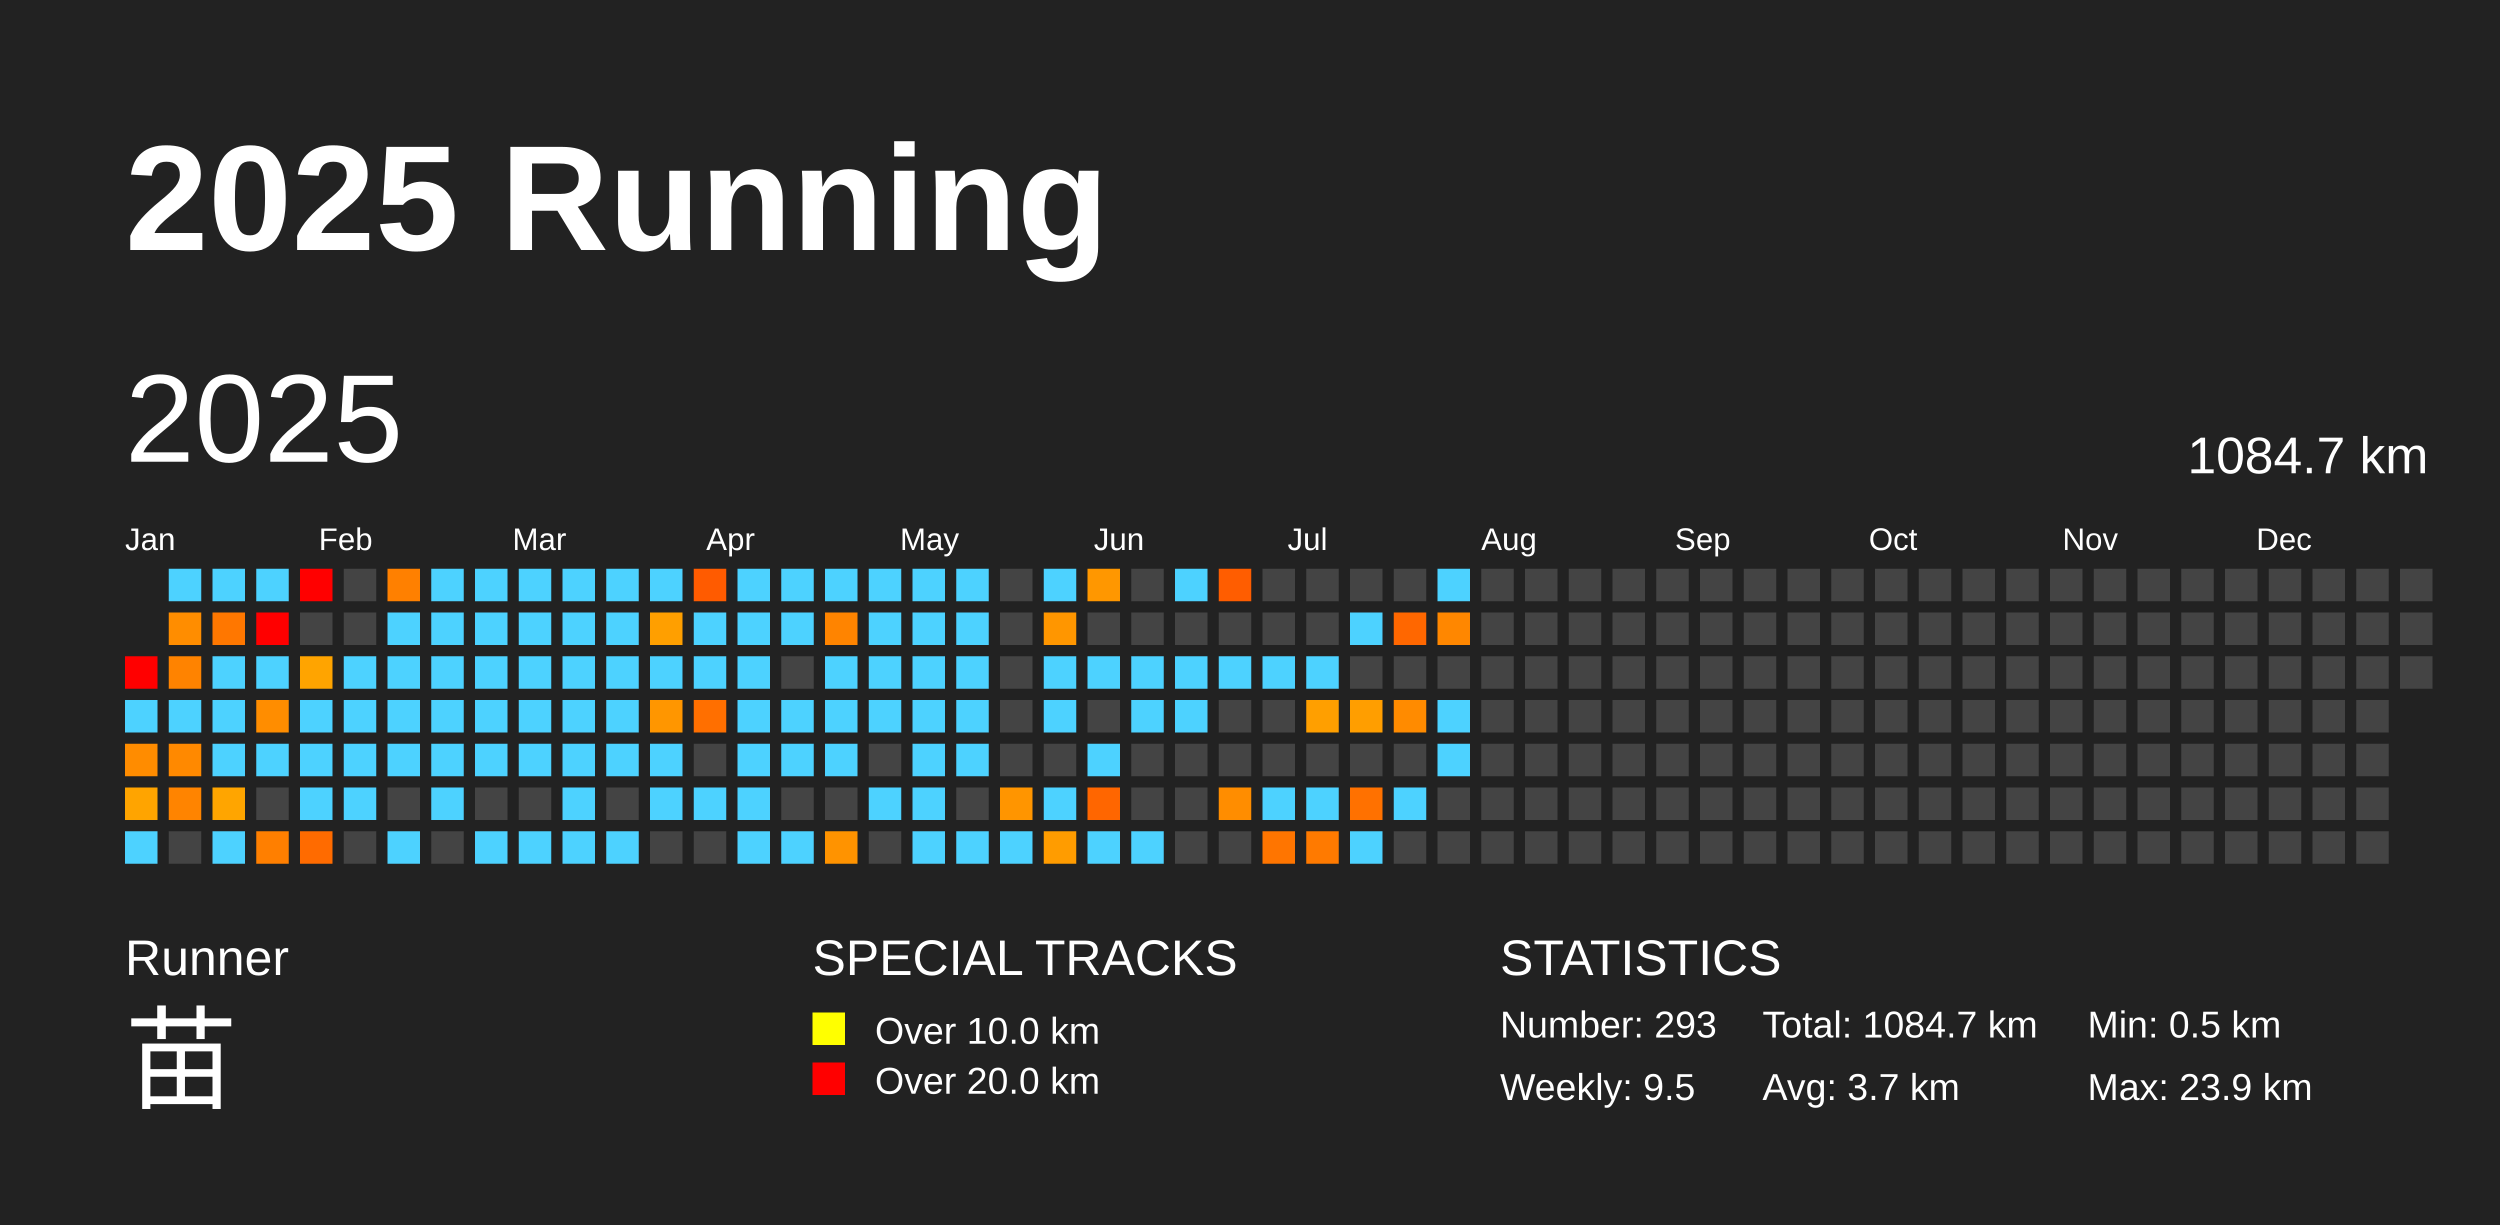
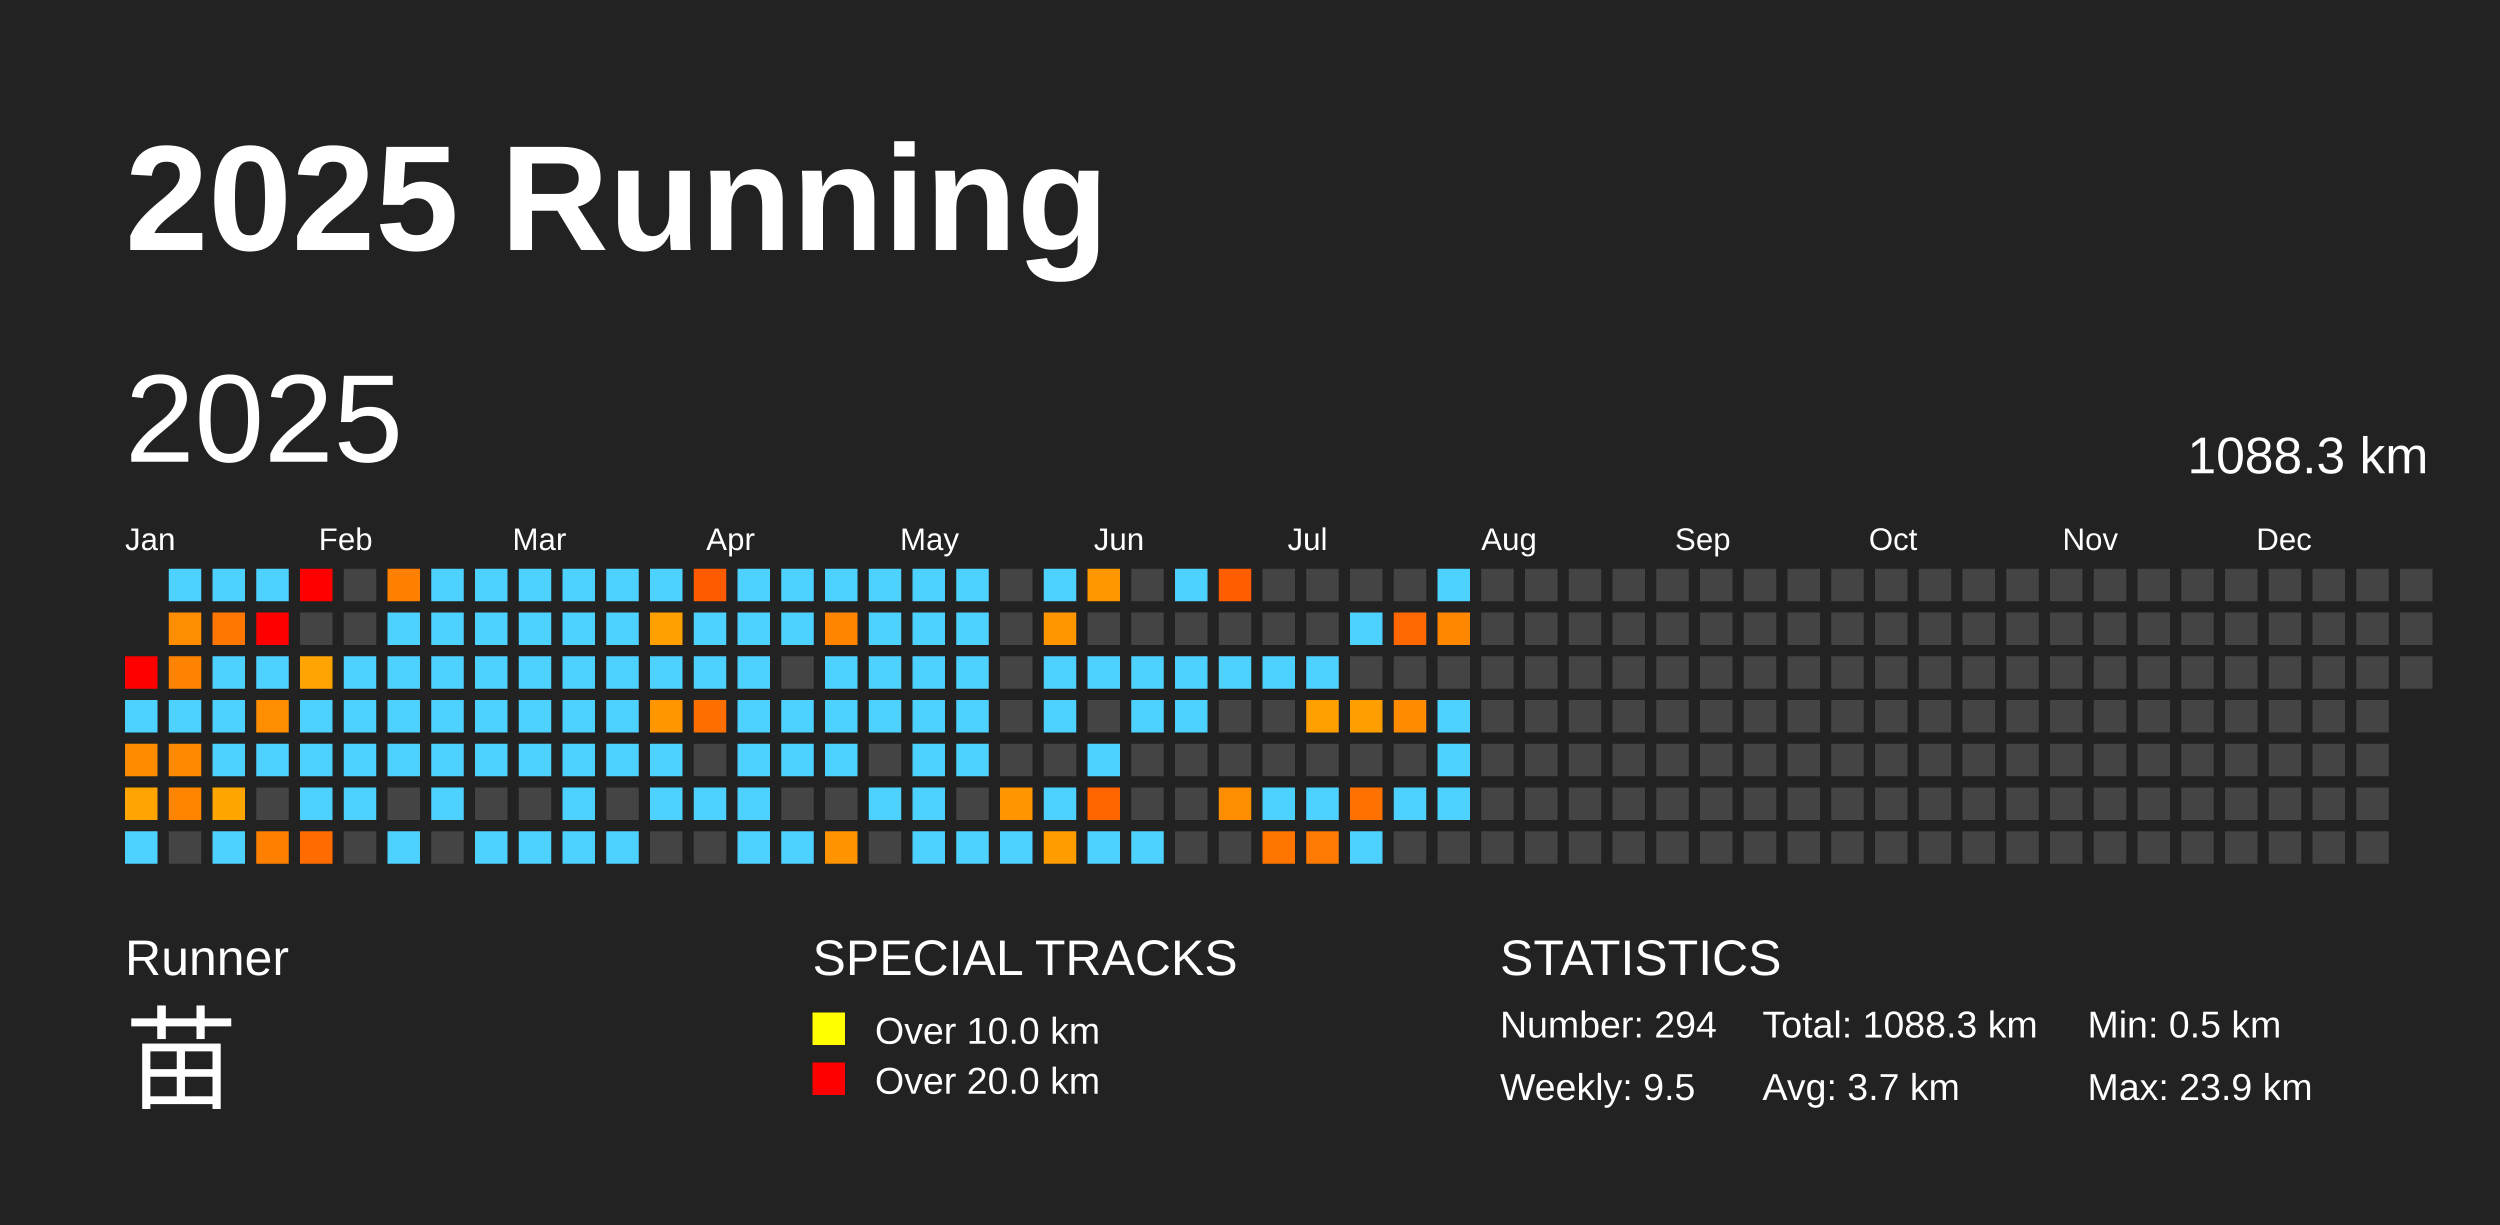
<svg xmlns="http://www.w3.org/2000/svg" baseProfile="full" height="98mm" version="1.1" viewBox="0,0,200,98" width="200mm">
  <defs />
  <rect fill="#222222" height="98" width="200" x="0" y="0" />
  <text fill="#FFFFFF" style="font-size:12px; font-family:Arial; font-weight:bold;" x="10" y="20">2025 Running</text>
  <text fill="#FFFFFF" style="font-size:4px; font-family:Arial" x="10" y="78">Runner</text>
  <text fill="#FFFFFF" style="font-size:9px; font-family:Arial" x="10" y="88">苗</text>
  <text fill="#FFFFFF" style="font-size:4px; font-family:Arial" x="65" y="78">SPECIAL TRACKS</text>
  <rect fill="yellow" height="2.6" width="2.6" x="65" y="81" />
  <text fill="#FFFFFF" style="font-size:3px; font-family:Arial" x="70" y="83.5">Over 10.0 km</text>
  <rect fill="red" height="2.6" width="2.6" x="65" y="85" />
  <text fill="#FFFFFF" style="font-size:3px; font-family:Arial" x="70" y="87.5">Over 20.0 km</text>
  <text fill="#FFFFFF" style="font-size:4px; font-family:Arial" x="120" y="78">STATISTICS</text>
-   <text fill="#FFFFFF" style="font-size:3px; font-family:Arial" x="120" y="83">Number: 293</text>
+   <text fill="#FFFFFF" style="font-size:3px; font-family:Arial" x="120" y="83">Number: 294</text>
  <text fill="#FFFFFF" style="font-size:3px; font-family:Arial" x="120" y="88">Weekly: 9.5</text>
-   <text fill="#FFFFFF" style="font-size:3px; font-family:Arial" x="141" y="83">Total: 1084.7 km</text>
+   <text fill="#FFFFFF" style="font-size:3px; font-family:Arial" x="141" y="83">Total: 1088.3 km</text>
  <text fill="#FFFFFF" style="font-size:3px; font-family:Arial" x="141" y="88">Avg: 3.7 km</text>
  <text fill="#FFFFFF" style="font-size:3px; font-family:Arial" x="167" y="83">Min: 0.5 km</text>
  <text fill="#FFFFFF" style="font-size:3px; font-family:Arial" x="167" y="88">Max: 23.9 km</text>
  <text dominant-baseline="hanging" fill="#FFFFFF" style="font-size:10.0px; font-family:Arial;" x="10" y="30">2025</text>
-   <text dominant-baseline="hanging" fill="#FFFFFF" style="font-size:4.125px; font-family:Arial;" x="175" y="35">1084.7 km</text>
+   <text dominant-baseline="hanging" fill="#FFFFFF" style="font-size:4.125px; font-family:Arial;" x="175" y="35">1088.3 km</text>
  <text fill="#FFFFFF" style="font-size:2.5px; font-family:Arial" x="10.0" y="44">Jan</text>
  <text fill="#FFFFFF" style="font-size:2.5px; font-family:Arial" x="25.5" y="44">Feb</text>
  <text fill="#FFFFFF" style="font-size:2.5px; font-family:Arial" x="41.0" y="44">Mar</text>
  <text fill="#FFFFFF" style="font-size:2.5px; font-family:Arial" x="56.5" y="44">Apr</text>
  <text fill="#FFFFFF" style="font-size:2.5px; font-family:Arial" x="72.0" y="44">May</text>
  <text fill="#FFFFFF" style="font-size:2.5px; font-family:Arial" x="87.5" y="44">Jun</text>
  <text fill="#FFFFFF" style="font-size:2.5px; font-family:Arial" x="103.0" y="44">Jul</text>
  <text fill="#FFFFFF" style="font-size:2.5px; font-family:Arial" x="118.5" y="44">Aug</text>
  <text fill="#FFFFFF" style="font-size:2.5px; font-family:Arial" x="134.0" y="44">Sep</text>
  <text fill="#FFFFFF" style="font-size:2.5px; font-family:Arial" x="149.5" y="44">Oct</text>
  <text fill="#FFFFFF" style="font-size:2.5px; font-family:Arial" x="165.0" y="44">Nov</text>
  <text fill="#FFFFFF" style="font-size:2.5px; font-family:Arial" x="180.5" y="44">Dec</text>
  <rect fill="red" height="2.6" width="2.6" x="10.0" y="52.5" />
  <rect fill="#4dd2ff" height="2.6" width="2.6" x="10.0" y="56.0" />
  <rect fill="#ff8c00" height="2.6" width="2.6" x="10.0" y="59.5" />
  <rect fill="#ffa400" height="2.6" width="2.6" x="10.0" y="63.0" />
  <rect fill="#4dd2ff" height="2.6" width="2.6" x="10.0" y="66.5" />
  <rect fill="#4dd2ff" height="2.6" width="2.6" x="13.5" y="45.5" />
  <rect fill="#ff8d00" height="2.6" width="2.6" x="13.5" y="49.0" />
  <rect fill="#ff8300" height="2.6" width="2.6" x="13.5" y="52.5" />
  <rect fill="#4dd2ff" height="2.6" width="2.6" x="13.5" y="56.0" />
  <rect fill="#ff8900" height="2.6" width="2.6" x="13.5" y="59.5" />
  <rect fill="#ff8400" height="2.6" width="2.6" x="13.5" y="63.0" />
  <rect fill="#444444" height="2.6" width="2.6" x="13.5" y="66.5" />
  <rect fill="#4dd2ff" height="2.6" width="2.6" x="17.0" y="45.5" />
  <rect fill="#ff7700" height="2.6" width="2.6" x="17.0" y="49.0" />
  <rect fill="#4dd2ff" height="2.6" width="2.6" x="17.0" y="52.5" />
  <rect fill="#4dd2ff" height="2.6" width="2.6" x="17.0" y="56.0" />
  <rect fill="#4dd2ff" height="2.6" width="2.6" x="17.0" y="59.5" />
  <rect fill="#ffa500" height="2.6" width="2.6" x="17.0" y="63.0" />
  <rect fill="#4dd2ff" height="2.6" width="2.6" x="17.0" y="66.5" />
  <rect fill="#4dd2ff" height="2.6" width="2.6" x="20.5" y="45.5" />
  <rect fill="red" height="2.6" width="2.6" x="20.5" y="49.0" />
  <rect fill="#4dd2ff" height="2.6" width="2.6" x="20.5" y="52.5" />
  <rect fill="#ff8d00" height="2.6" width="2.6" x="20.5" y="56.0" />
  <rect fill="#4dd2ff" height="2.6" width="2.6" x="20.5" y="59.5" />
  <rect fill="#444444" height="2.6" width="2.6" x="20.5" y="63.0" />
  <rect fill="#ff7f00" height="2.6" width="2.6" x="20.5" y="66.5" />
  <rect fill="red" height="2.6" width="2.6" x="24.0" y="45.5" />
  <rect fill="#444444" height="2.6" width="2.6" x="24.0" y="49.0" />
  <rect fill="#ffa400" height="2.6" width="2.6" x="24.0" y="52.5" />
  <rect fill="#4dd2ff" height="2.6" width="2.6" x="24.0" y="56.0" />
  <rect fill="#4dd2ff" height="2.6" width="2.6" x="24.0" y="59.5" />
  <rect fill="#4dd2ff" height="2.6" width="2.6" x="24.0" y="63.0" />
  <rect fill="#ff6b00" height="2.6" width="2.6" x="24.0" y="66.5" />
  <rect fill="#444444" height="2.6" width="2.6" x="27.5" y="45.5" />
  <rect fill="#444444" height="2.6" width="2.6" x="27.5" y="49.0" />
  <rect fill="#4dd2ff" height="2.6" width="2.6" x="27.5" y="52.5" />
  <rect fill="#4dd2ff" height="2.6" width="2.6" x="27.5" y="56.0" />
  <rect fill="#4dd2ff" height="2.6" width="2.6" x="27.5" y="59.5" />
  <rect fill="#4dd2ff" height="2.6" width="2.6" x="27.5" y="63.0" />
  <rect fill="#444444" height="2.6" width="2.6" x="27.5" y="66.5" />
  <rect fill="#ff8000" height="2.6" width="2.6" x="31.0" y="45.5" />
  <rect fill="#4dd2ff" height="2.6" width="2.6" x="31.0" y="49.0" />
  <rect fill="#4dd2ff" height="2.6" width="2.6" x="31.0" y="52.5" />
  <rect fill="#4dd2ff" height="2.6" width="2.6" x="31.0" y="56.0" />
  <rect fill="#4dd2ff" height="2.6" width="2.6" x="31.0" y="59.5" />
  <rect fill="#444444" height="2.6" width="2.6" x="31.0" y="63.0" />
  <rect fill="#4dd2ff" height="2.6" width="2.6" x="31.0" y="66.5" />
  <rect fill="#4dd2ff" height="2.6" width="2.6" x="34.5" y="45.5" />
  <rect fill="#4dd2ff" height="2.6" width="2.6" x="34.5" y="49.0" />
  <rect fill="#4dd2ff" height="2.6" width="2.6" x="34.5" y="52.5" />
  <rect fill="#4dd2ff" height="2.6" width="2.6" x="34.5" y="56.0" />
  <rect fill="#4dd2ff" height="2.6" width="2.6" x="34.5" y="59.5" />
  <rect fill="#4dd2ff" height="2.6" width="2.6" x="34.5" y="63.0" />
  <rect fill="#444444" height="2.6" width="2.6" x="34.5" y="66.5" />
  <rect fill="#4dd2ff" height="2.6" width="2.6" x="38.0" y="45.5" />
  <rect fill="#4dd2ff" height="2.6" width="2.6" x="38.0" y="49.0" />
  <rect fill="#4dd2ff" height="2.6" width="2.6" x="38.0" y="52.5" />
  <rect fill="#4dd2ff" height="2.6" width="2.6" x="38.0" y="56.0" />
  <rect fill="#4dd2ff" height="2.6" width="2.6" x="38.0" y="59.5" />
  <rect fill="#444444" height="2.6" width="2.6" x="38.0" y="63.0" />
  <rect fill="#4dd2ff" height="2.6" width="2.6" x="38.0" y="66.5" />
  <rect fill="#4dd2ff" height="2.6" width="2.6" x="41.5" y="45.5" />
  <rect fill="#4dd2ff" height="2.6" width="2.6" x="41.5" y="49.0" />
  <rect fill="#4dd2ff" height="2.6" width="2.6" x="41.5" y="52.5" />
  <rect fill="#4dd2ff" height="2.6" width="2.6" x="41.5" y="56.0" />
  <rect fill="#4dd2ff" height="2.6" width="2.6" x="41.5" y="59.5" />
  <rect fill="#444444" height="2.6" width="2.6" x="41.5" y="63.0" />
  <rect fill="#4dd2ff" height="2.6" width="2.6" x="41.5" y="66.5" />
  <rect fill="#4dd2ff" height="2.6" width="2.6" x="45.0" y="45.5" />
  <rect fill="#4dd2ff" height="2.6" width="2.6" x="45.0" y="49.0" />
  <rect fill="#4dd2ff" height="2.6" width="2.6" x="45.0" y="52.5" />
  <rect fill="#4dd2ff" height="2.6" width="2.6" x="45.0" y="56.0" />
  <rect fill="#4dd2ff" height="2.6" width="2.6" x="45.0" y="59.5" />
  <rect fill="#4dd2ff" height="2.6" width="2.6" x="45.0" y="63.0" />
  <rect fill="#4dd2ff" height="2.6" width="2.6" x="45.0" y="66.5" />
  <rect fill="#4dd2ff" height="2.6" width="2.6" x="48.5" y="45.5" />
  <rect fill="#4dd2ff" height="2.6" width="2.6" x="48.5" y="49.0" />
  <rect fill="#4dd2ff" height="2.6" width="2.6" x="48.5" y="52.5" />
  <rect fill="#4dd2ff" height="2.6" width="2.6" x="48.5" y="56.0" />
  <rect fill="#4dd2ff" height="2.6" width="2.6" x="48.5" y="59.5" />
  <rect fill="#444444" height="2.6" width="2.6" x="48.5" y="63.0" />
  <rect fill="#4dd2ff" height="2.6" width="2.6" x="48.5" y="66.5" />
  <rect fill="#4dd2ff" height="2.6" width="2.6" x="52.0" y="45.5" />
  <rect fill="#ff9f00" height="2.6" width="2.6" x="52.0" y="49.0" />
  <rect fill="#4dd2ff" height="2.6" width="2.6" x="52.0" y="52.5" />
  <rect fill="#ff9600" height="2.6" width="2.6" x="52.0" y="56.0" />
  <rect fill="#4dd2ff" height="2.6" width="2.6" x="52.0" y="59.5" />
  <rect fill="#4dd2ff" height="2.6" width="2.6" x="52.0" y="63.0" />
  <rect fill="#444444" height="2.6" width="2.6" x="52.0" y="66.5" />
  <rect fill="#ff5b00" height="2.6" width="2.6" x="55.5" y="45.5" />
  <rect fill="#4dd2ff" height="2.6" width="2.6" x="55.5" y="49.0" />
  <rect fill="#4dd2ff" height="2.6" width="2.6" x="55.5" y="52.5" />
  <rect fill="#ff6f00" height="2.6" width="2.6" x="55.5" y="56.0" />
  <rect fill="#444444" height="2.6" width="2.6" x="55.5" y="59.5" />
  <rect fill="#4dd2ff" height="2.6" width="2.6" x="55.5" y="63.0" />
  <rect fill="#444444" height="2.6" width="2.6" x="55.5" y="66.5" />
  <rect fill="#4dd2ff" height="2.6" width="2.6" x="59.0" y="45.5" />
  <rect fill="#4dd2ff" height="2.6" width="2.6" x="59.0" y="49.0" />
  <rect fill="#4dd2ff" height="2.6" width="2.6" x="59.0" y="52.5" />
  <rect fill="#4dd2ff" height="2.6" width="2.6" x="59.0" y="56.0" />
  <rect fill="#4dd2ff" height="2.6" width="2.6" x="59.0" y="59.5" />
  <rect fill="#4dd2ff" height="2.6" width="2.6" x="59.0" y="63.0" />
  <rect fill="#4dd2ff" height="2.6" width="2.6" x="59.0" y="66.5" />
  <rect fill="#4dd2ff" height="2.6" width="2.6" x="62.5" y="45.5" />
  <rect fill="#4dd2ff" height="2.6" width="2.6" x="62.5" y="49.0" />
  <rect fill="#444444" height="2.6" width="2.6" x="62.5" y="52.5" />
  <rect fill="#4dd2ff" height="2.6" width="2.6" x="62.5" y="56.0" />
  <rect fill="#4dd2ff" height="2.6" width="2.6" x="62.5" y="59.5" />
  <rect fill="#444444" height="2.6" width="2.6" x="62.5" y="63.0" />
  <rect fill="#4dd2ff" height="2.6" width="2.6" x="62.5" y="66.5" />
  <rect fill="#4dd2ff" height="2.6" width="2.6" x="66.0" y="45.5" />
  <rect fill="#ff8400" height="2.6" width="2.6" x="66.0" y="49.0" />
  <rect fill="#4dd2ff" height="2.6" width="2.6" x="66.0" y="52.5" />
  <rect fill="#4dd2ff" height="2.6" width="2.6" x="66.0" y="56.0" />
  <rect fill="#4dd2ff" height="2.6" width="2.6" x="66.0" y="59.5" />
  <rect fill="#444444" height="2.6" width="2.6" x="66.0" y="63.0" />
  <rect fill="#ff9300" height="2.6" width="2.6" x="66.0" y="66.5" />
  <rect fill="#4dd2ff" height="2.6" width="2.6" x="69.5" y="45.5" />
  <rect fill="#4dd2ff" height="2.6" width="2.6" x="69.5" y="49.0" />
  <rect fill="#4dd2ff" height="2.6" width="2.6" x="69.5" y="52.5" />
  <rect fill="#4dd2ff" height="2.6" width="2.6" x="69.5" y="56.0" />
  <rect fill="#444444" height="2.6" width="2.6" x="69.5" y="59.5" />
  <rect fill="#4dd2ff" height="2.6" width="2.6" x="69.5" y="63.0" />
  <rect fill="#444444" height="2.6" width="2.6" x="69.5" y="66.5" />
  <rect fill="#4dd2ff" height="2.6" width="2.6" x="73.0" y="45.5" />
  <rect fill="#4dd2ff" height="2.6" width="2.6" x="73.0" y="49.0" />
  <rect fill="#4dd2ff" height="2.6" width="2.6" x="73.0" y="52.5" />
  <rect fill="#4dd2ff" height="2.6" width="2.6" x="73.0" y="56.0" />
  <rect fill="#4dd2ff" height="2.6" width="2.6" x="73.0" y="59.5" />
  <rect fill="#4dd2ff" height="2.6" width="2.6" x="73.0" y="63.0" />
  <rect fill="#4dd2ff" height="2.6" width="2.6" x="73.0" y="66.5" />
  <rect fill="#4dd2ff" height="2.6" width="2.6" x="76.5" y="45.5" />
  <rect fill="#4dd2ff" height="2.6" width="2.6" x="76.5" y="49.0" />
  <rect fill="#4dd2ff" height="2.6" width="2.6" x="76.5" y="52.5" />
  <rect fill="#4dd2ff" height="2.6" width="2.6" x="76.5" y="56.0" />
  <rect fill="#4dd2ff" height="2.6" width="2.6" x="76.5" y="59.5" />
  <rect fill="#444444" height="2.6" width="2.6" x="76.5" y="63.0" />
  <rect fill="#4dd2ff" height="2.6" width="2.6" x="76.5" y="66.5" />
  <rect fill="#444444" height="2.6" width="2.6" x="80.0" y="45.5" />
  <rect fill="#444444" height="2.6" width="2.6" x="80.0" y="49.0" />
  <rect fill="#444444" height="2.6" width="2.6" x="80.0" y="52.5" />
  <rect fill="#444444" height="2.6" width="2.6" x="80.0" y="56.0" />
  <rect fill="#444444" height="2.6" width="2.6" x="80.0" y="59.5" />
  <rect fill="#ff9500" height="2.6" width="2.6" x="80.0" y="63.0" />
  <rect fill="#4dd2ff" height="2.6" width="2.6" x="80.0" y="66.5" />
  <rect fill="#4dd2ff" height="2.6" width="2.6" x="83.5" y="45.5" />
  <rect fill="#ff9600" height="2.6" width="2.6" x="83.5" y="49.0" />
  <rect fill="#4dd2ff" height="2.6" width="2.6" x="83.5" y="52.5" />
  <rect fill="#4dd2ff" height="2.6" width="2.6" x="83.5" y="56.0" />
  <rect fill="#444444" height="2.6" width="2.6" x="83.5" y="59.5" />
  <rect fill="#4dd2ff" height="2.6" width="2.6" x="83.5" y="63.0" />
  <rect fill="#ff9c00" height="2.6" width="2.6" x="83.5" y="66.5" />
  <rect fill="#ff9700" height="2.6" width="2.6" x="87.0" y="45.5" />
  <rect fill="#444444" height="2.6" width="2.6" x="87.0" y="49.0" />
  <rect fill="#4dd2ff" height="2.6" width="2.6" x="87.0" y="52.5" />
  <rect fill="#444444" height="2.6" width="2.6" x="87.0" y="56.0" />
  <rect fill="#4dd2ff" height="2.6" width="2.6" x="87.0" y="59.5" />
  <rect fill="#ff6600" height="2.6" width="2.6" x="87.0" y="63.0" />
  <rect fill="#4dd2ff" height="2.6" width="2.6" x="87.0" y="66.5" />
  <rect fill="#444444" height="2.6" width="2.6" x="90.5" y="45.5" />
  <rect fill="#444444" height="2.6" width="2.6" x="90.5" y="49.0" />
  <rect fill="#4dd2ff" height="2.6" width="2.6" x="90.5" y="52.5" />
  <rect fill="#4dd2ff" height="2.6" width="2.6" x="90.5" y="56.0" />
  <rect fill="#444444" height="2.6" width="2.6" x="90.5" y="59.5" />
  <rect fill="#444444" height="2.6" width="2.6" x="90.5" y="63.0" />
  <rect fill="#4dd2ff" height="2.6" width="2.6" x="90.5" y="66.5" />
  <rect fill="#4dd2ff" height="2.6" width="2.6" x="94.0" y="45.5" />
  <rect fill="#444444" height="2.6" width="2.6" x="94.0" y="49.0" />
  <rect fill="#4dd2ff" height="2.6" width="2.6" x="94.0" y="52.5" />
  <rect fill="#4dd2ff" height="2.6" width="2.6" x="94.0" y="56.0" />
  <rect fill="#444444" height="2.6" width="2.6" x="94.0" y="59.5" />
  <rect fill="#444444" height="2.6" width="2.6" x="94.0" y="63.0" />
  <rect fill="#444444" height="2.6" width="2.6" x="94.0" y="66.5" />
  <rect fill="#ff5d00" height="2.6" width="2.6" x="97.5" y="45.5" />
  <rect fill="#444444" height="2.6" width="2.6" x="97.5" y="49.0" />
  <rect fill="#4dd2ff" height="2.6" width="2.6" x="97.5" y="52.5" />
  <rect fill="#444444" height="2.6" width="2.6" x="97.5" y="56.0" />
  <rect fill="#444444" height="2.6" width="2.6" x="97.5" y="59.5" />
  <rect fill="#ff8d00" height="2.6" width="2.6" x="97.5" y="63.0" />
  <rect fill="#444444" height="2.6" width="2.6" x="97.5" y="66.5" />
  <rect fill="#444444" height="2.6" width="2.6" x="101.0" y="45.5" />
  <rect fill="#444444" height="2.6" width="2.6" x="101.0" y="49.0" />
  <rect fill="#4dd2ff" height="2.6" width="2.6" x="101.0" y="52.5" />
  <rect fill="#444444" height="2.6" width="2.6" x="101.0" y="56.0" />
  <rect fill="#444444" height="2.6" width="2.6" x="101.0" y="59.5" />
  <rect fill="#4dd2ff" height="2.6" width="2.6" x="101.0" y="63.0" />
  <rect fill="#ff7500" height="2.6" width="2.6" x="101.0" y="66.5" />
  <rect fill="#444444" height="2.6" width="2.6" x="104.5" y="45.5" />
  <rect fill="#444444" height="2.6" width="2.6" x="104.5" y="49.0" />
  <rect fill="#4dd2ff" height="2.6" width="2.6" x="104.5" y="52.5" />
  <rect fill="#ff9f00" height="2.6" width="2.6" x="104.5" y="56.0" />
  <rect fill="#444444" height="2.6" width="2.6" x="104.5" y="59.5" />
  <rect fill="#4dd2ff" height="2.6" width="2.6" x="104.5" y="63.0" />
  <rect fill="#ff7a00" height="2.6" width="2.6" x="104.5" y="66.5" />
  <rect fill="#444444" height="2.6" width="2.6" x="108.0" y="45.5" />
  <rect fill="#4dd2ff" height="2.6" width="2.6" x="108.0" y="49.0" />
  <rect fill="#444444" height="2.6" width="2.6" x="108.0" y="52.5" />
  <rect fill="#ff9e00" height="2.6" width="2.6" x="108.0" y="56.0" />
  <rect fill="#444444" height="2.6" width="2.6" x="108.0" y="59.5" />
  <rect fill="#ff7100" height="2.6" width="2.6" x="108.0" y="63.0" />
  <rect fill="#4dd2ff" height="2.6" width="2.6" x="108.0" y="66.5" />
  <rect fill="#444444" height="2.6" width="2.6" x="111.5" y="45.5" />
  <rect fill="#ff6700" height="2.6" width="2.6" x="111.5" y="49.0" />
  <rect fill="#444444" height="2.6" width="2.6" x="111.5" y="52.5" />
  <rect fill="#ff8b00" height="2.6" width="2.6" x="111.5" y="56.0" />
  <rect fill="#444444" height="2.6" width="2.6" x="111.5" y="59.5" />
  <rect fill="#4dd2ff" height="2.6" width="2.6" x="111.5" y="63.0" />
  <rect fill="#444444" height="2.6" width="2.6" x="111.5" y="66.5" />
  <rect fill="#4dd2ff" height="2.6" width="2.6" x="115.0" y="45.5" />
  <rect fill="#ff8700" height="2.6" width="2.6" x="115.0" y="49.0" />
  <rect fill="#444444" height="2.6" width="2.6" x="115.0" y="52.5" />
  <rect fill="#4dd2ff" height="2.6" width="2.6" x="115.0" y="56.0" />
  <rect fill="#4dd2ff" height="2.6" width="2.6" x="115.0" y="59.5" />
-   <rect fill="#444444" height="2.6" width="2.6" x="115.0" y="63.0" />
+   <rect fill="#4dd2ff" height="2.6" width="2.6" x="115.0" y="63.0" />
  <rect fill="#444444" height="2.6" width="2.6" x="115.0" y="66.5" />
  <rect fill="#444444" height="2.6" width="2.6" x="118.5" y="45.5" />
  <rect fill="#444444" height="2.6" width="2.6" x="118.5" y="49.0" />
  <rect fill="#444444" height="2.6" width="2.6" x="118.5" y="52.5" />
  <rect fill="#444444" height="2.6" width="2.6" x="118.5" y="56.0" />
  <rect fill="#444444" height="2.6" width="2.6" x="118.5" y="59.5" />
  <rect fill="#444444" height="2.6" width="2.6" x="118.5" y="63.0" />
  <rect fill="#444444" height="2.6" width="2.6" x="118.5" y="66.5" />
  <rect fill="#444444" height="2.6" width="2.6" x="122.0" y="45.5" />
  <rect fill="#444444" height="2.6" width="2.6" x="122.0" y="49.0" />
  <rect fill="#444444" height="2.6" width="2.6" x="122.0" y="52.5" />
  <rect fill="#444444" height="2.6" width="2.6" x="122.0" y="56.0" />
  <rect fill="#444444" height="2.6" width="2.6" x="122.0" y="59.5" />
  <rect fill="#444444" height="2.6" width="2.6" x="122.0" y="63.0" />
  <rect fill="#444444" height="2.6" width="2.6" x="122.0" y="66.5" />
  <rect fill="#444444" height="2.6" width="2.6" x="125.5" y="45.5" />
  <rect fill="#444444" height="2.6" width="2.6" x="125.5" y="49.0" />
  <rect fill="#444444" height="2.6" width="2.6" x="125.5" y="52.5" />
  <rect fill="#444444" height="2.6" width="2.6" x="125.5" y="56.0" />
  <rect fill="#444444" height="2.6" width="2.6" x="125.5" y="59.5" />
  <rect fill="#444444" height="2.6" width="2.6" x="125.5" y="63.0" />
  <rect fill="#444444" height="2.6" width="2.6" x="125.5" y="66.5" />
  <rect fill="#444444" height="2.6" width="2.6" x="129.0" y="45.5" />
  <rect fill="#444444" height="2.6" width="2.6" x="129.0" y="49.0" />
  <rect fill="#444444" height="2.6" width="2.6" x="129.0" y="52.5" />
  <rect fill="#444444" height="2.6" width="2.6" x="129.0" y="56.0" />
  <rect fill="#444444" height="2.6" width="2.6" x="129.0" y="59.5" />
  <rect fill="#444444" height="2.6" width="2.6" x="129.0" y="63.0" />
  <rect fill="#444444" height="2.6" width="2.6" x="129.0" y="66.5" />
  <rect fill="#444444" height="2.6" width="2.6" x="132.5" y="45.5" />
  <rect fill="#444444" height="2.6" width="2.6" x="132.5" y="49.0" />
  <rect fill="#444444" height="2.6" width="2.6" x="132.5" y="52.5" />
  <rect fill="#444444" height="2.6" width="2.6" x="132.5" y="56.0" />
  <rect fill="#444444" height="2.6" width="2.6" x="132.5" y="59.5" />
  <rect fill="#444444" height="2.6" width="2.6" x="132.5" y="63.0" />
  <rect fill="#444444" height="2.6" width="2.6" x="132.5" y="66.5" />
  <rect fill="#444444" height="2.6" width="2.6" x="136.0" y="45.5" />
  <rect fill="#444444" height="2.6" width="2.6" x="136.0" y="49.0" />
  <rect fill="#444444" height="2.6" width="2.6" x="136.0" y="52.5" />
  <rect fill="#444444" height="2.6" width="2.6" x="136.0" y="56.0" />
  <rect fill="#444444" height="2.6" width="2.6" x="136.0" y="59.5" />
  <rect fill="#444444" height="2.6" width="2.6" x="136.0" y="63.0" />
  <rect fill="#444444" height="2.6" width="2.6" x="136.0" y="66.5" />
  <rect fill="#444444" height="2.6" width="2.6" x="139.5" y="45.5" />
  <rect fill="#444444" height="2.6" width="2.6" x="139.5" y="49.0" />
  <rect fill="#444444" height="2.6" width="2.6" x="139.5" y="52.5" />
  <rect fill="#444444" height="2.6" width="2.6" x="139.5" y="56.0" />
  <rect fill="#444444" height="2.6" width="2.6" x="139.5" y="59.5" />
  <rect fill="#444444" height="2.6" width="2.6" x="139.5" y="63.0" />
  <rect fill="#444444" height="2.6" width="2.6" x="139.5" y="66.5" />
  <rect fill="#444444" height="2.6" width="2.6" x="143.0" y="45.5" />
  <rect fill="#444444" height="2.6" width="2.6" x="143.0" y="49.0" />
  <rect fill="#444444" height="2.6" width="2.6" x="143.0" y="52.5" />
  <rect fill="#444444" height="2.6" width="2.6" x="143.0" y="56.0" />
  <rect fill="#444444" height="2.6" width="2.6" x="143.0" y="59.5" />
  <rect fill="#444444" height="2.6" width="2.6" x="143.0" y="63.0" />
  <rect fill="#444444" height="2.6" width="2.6" x="143.0" y="66.5" />
  <rect fill="#444444" height="2.6" width="2.6" x="146.5" y="45.5" />
  <rect fill="#444444" height="2.6" width="2.6" x="146.5" y="49.0" />
  <rect fill="#444444" height="2.6" width="2.6" x="146.5" y="52.5" />
  <rect fill="#444444" height="2.6" width="2.6" x="146.5" y="56.0" />
  <rect fill="#444444" height="2.6" width="2.6" x="146.5" y="59.5" />
  <rect fill="#444444" height="2.6" width="2.6" x="146.5" y="63.0" />
  <rect fill="#444444" height="2.6" width="2.6" x="146.5" y="66.5" />
  <rect fill="#444444" height="2.6" width="2.6" x="150.0" y="45.5" />
  <rect fill="#444444" height="2.6" width="2.6" x="150.0" y="49.0" />
  <rect fill="#444444" height="2.6" width="2.6" x="150.0" y="52.5" />
  <rect fill="#444444" height="2.6" width="2.6" x="150.0" y="56.0" />
  <rect fill="#444444" height="2.6" width="2.6" x="150.0" y="59.5" />
  <rect fill="#444444" height="2.6" width="2.6" x="150.0" y="63.0" />
  <rect fill="#444444" height="2.6" width="2.6" x="150.0" y="66.5" />
  <rect fill="#444444" height="2.6" width="2.6" x="153.5" y="45.5" />
  <rect fill="#444444" height="2.6" width="2.6" x="153.5" y="49.0" />
  <rect fill="#444444" height="2.6" width="2.6" x="153.5" y="52.5" />
  <rect fill="#444444" height="2.6" width="2.6" x="153.5" y="56.0" />
  <rect fill="#444444" height="2.6" width="2.6" x="153.5" y="59.5" />
  <rect fill="#444444" height="2.6" width="2.6" x="153.5" y="63.0" />
  <rect fill="#444444" height="2.6" width="2.6" x="153.5" y="66.5" />
  <rect fill="#444444" height="2.6" width="2.6" x="157.0" y="45.5" />
  <rect fill="#444444" height="2.6" width="2.6" x="157.0" y="49.0" />
  <rect fill="#444444" height="2.6" width="2.6" x="157.0" y="52.5" />
  <rect fill="#444444" height="2.6" width="2.6" x="157.0" y="56.0" />
  <rect fill="#444444" height="2.6" width="2.6" x="157.0" y="59.5" />
  <rect fill="#444444" height="2.6" width="2.6" x="157.0" y="63.0" />
  <rect fill="#444444" height="2.6" width="2.6" x="157.0" y="66.5" />
  <rect fill="#444444" height="2.6" width="2.6" x="160.5" y="45.5" />
  <rect fill="#444444" height="2.6" width="2.6" x="160.5" y="49.0" />
  <rect fill="#444444" height="2.6" width="2.6" x="160.5" y="52.5" />
  <rect fill="#444444" height="2.6" width="2.6" x="160.5" y="56.0" />
  <rect fill="#444444" height="2.6" width="2.6" x="160.5" y="59.5" />
  <rect fill="#444444" height="2.6" width="2.6" x="160.5" y="63.0" />
  <rect fill="#444444" height="2.6" width="2.6" x="160.5" y="66.5" />
  <rect fill="#444444" height="2.6" width="2.6" x="164.0" y="45.5" />
  <rect fill="#444444" height="2.6" width="2.6" x="164.0" y="49.0" />
  <rect fill="#444444" height="2.6" width="2.6" x="164.0" y="52.5" />
  <rect fill="#444444" height="2.6" width="2.6" x="164.0" y="56.0" />
  <rect fill="#444444" height="2.6" width="2.6" x="164.0" y="59.5" />
  <rect fill="#444444" height="2.6" width="2.6" x="164.0" y="63.0" />
  <rect fill="#444444" height="2.6" width="2.6" x="164.0" y="66.5" />
  <rect fill="#444444" height="2.6" width="2.6" x="167.5" y="45.5" />
  <rect fill="#444444" height="2.6" width="2.6" x="167.5" y="49.0" />
  <rect fill="#444444" height="2.6" width="2.6" x="167.5" y="52.5" />
  <rect fill="#444444" height="2.6" width="2.6" x="167.5" y="56.0" />
  <rect fill="#444444" height="2.6" width="2.6" x="167.5" y="59.5" />
  <rect fill="#444444" height="2.6" width="2.6" x="167.5" y="63.0" />
  <rect fill="#444444" height="2.6" width="2.6" x="167.5" y="66.5" />
  <rect fill="#444444" height="2.6" width="2.6" x="171.0" y="45.5" />
  <rect fill="#444444" height="2.6" width="2.6" x="171.0" y="49.0" />
  <rect fill="#444444" height="2.6" width="2.6" x="171.0" y="52.5" />
  <rect fill="#444444" height="2.6" width="2.6" x="171.0" y="56.0" />
  <rect fill="#444444" height="2.6" width="2.6" x="171.0" y="59.5" />
  <rect fill="#444444" height="2.6" width="2.6" x="171.0" y="63.0" />
  <rect fill="#444444" height="2.6" width="2.6" x="171.0" y="66.5" />
  <rect fill="#444444" height="2.6" width="2.6" x="174.5" y="45.5" />
  <rect fill="#444444" height="2.6" width="2.6" x="174.5" y="49.0" />
  <rect fill="#444444" height="2.6" width="2.6" x="174.5" y="52.5" />
  <rect fill="#444444" height="2.6" width="2.6" x="174.5" y="56.0" />
  <rect fill="#444444" height="2.6" width="2.6" x="174.5" y="59.5" />
  <rect fill="#444444" height="2.6" width="2.6" x="174.5" y="63.0" />
  <rect fill="#444444" height="2.6" width="2.6" x="174.5" y="66.5" />
  <rect fill="#444444" height="2.6" width="2.6" x="178.0" y="45.5" />
  <rect fill="#444444" height="2.6" width="2.6" x="178.0" y="49.0" />
  <rect fill="#444444" height="2.6" width="2.6" x="178.0" y="52.5" />
  <rect fill="#444444" height="2.6" width="2.6" x="178.0" y="56.0" />
  <rect fill="#444444" height="2.6" width="2.6" x="178.0" y="59.5" />
  <rect fill="#444444" height="2.6" width="2.6" x="178.0" y="63.0" />
  <rect fill="#444444" height="2.6" width="2.6" x="178.0" y="66.5" />
  <rect fill="#444444" height="2.6" width="2.6" x="181.5" y="45.5" />
  <rect fill="#444444" height="2.6" width="2.6" x="181.5" y="49.0" />
  <rect fill="#444444" height="2.6" width="2.6" x="181.5" y="52.5" />
  <rect fill="#444444" height="2.6" width="2.6" x="181.5" y="56.0" />
  <rect fill="#444444" height="2.6" width="2.6" x="181.5" y="59.5" />
  <rect fill="#444444" height="2.6" width="2.6" x="181.5" y="63.0" />
  <rect fill="#444444" height="2.6" width="2.6" x="181.5" y="66.5" />
  <rect fill="#444444" height="2.6" width="2.6" x="185.0" y="45.5" />
  <rect fill="#444444" height="2.6" width="2.6" x="185.0" y="49.0" />
  <rect fill="#444444" height="2.6" width="2.6" x="185.0" y="52.5" />
  <rect fill="#444444" height="2.6" width="2.6" x="185.0" y="56.0" />
  <rect fill="#444444" height="2.6" width="2.6" x="185.0" y="59.5" />
  <rect fill="#444444" height="2.6" width="2.6" x="185.0" y="63.0" />
  <rect fill="#444444" height="2.6" width="2.6" x="185.0" y="66.5" />
  <rect fill="#444444" height="2.6" width="2.6" x="188.5" y="45.5" />
  <rect fill="#444444" height="2.6" width="2.6" x="188.5" y="49.0" />
  <rect fill="#444444" height="2.6" width="2.6" x="188.5" y="52.5" />
  <rect fill="#444444" height="2.6" width="2.6" x="188.5" y="56.0" />
  <rect fill="#444444" height="2.6" width="2.6" x="188.5" y="59.5" />
  <rect fill="#444444" height="2.6" width="2.6" x="188.5" y="63.0" />
  <rect fill="#444444" height="2.6" width="2.6" x="188.5" y="66.5" />
  <rect fill="#444444" height="2.6" width="2.6" x="192.0" y="45.5" />
  <rect fill="#444444" height="2.6" width="2.6" x="192.0" y="49.0" />
  <rect fill="#444444" height="2.6" width="2.6" x="192.0" y="52.5" />
</svg>
